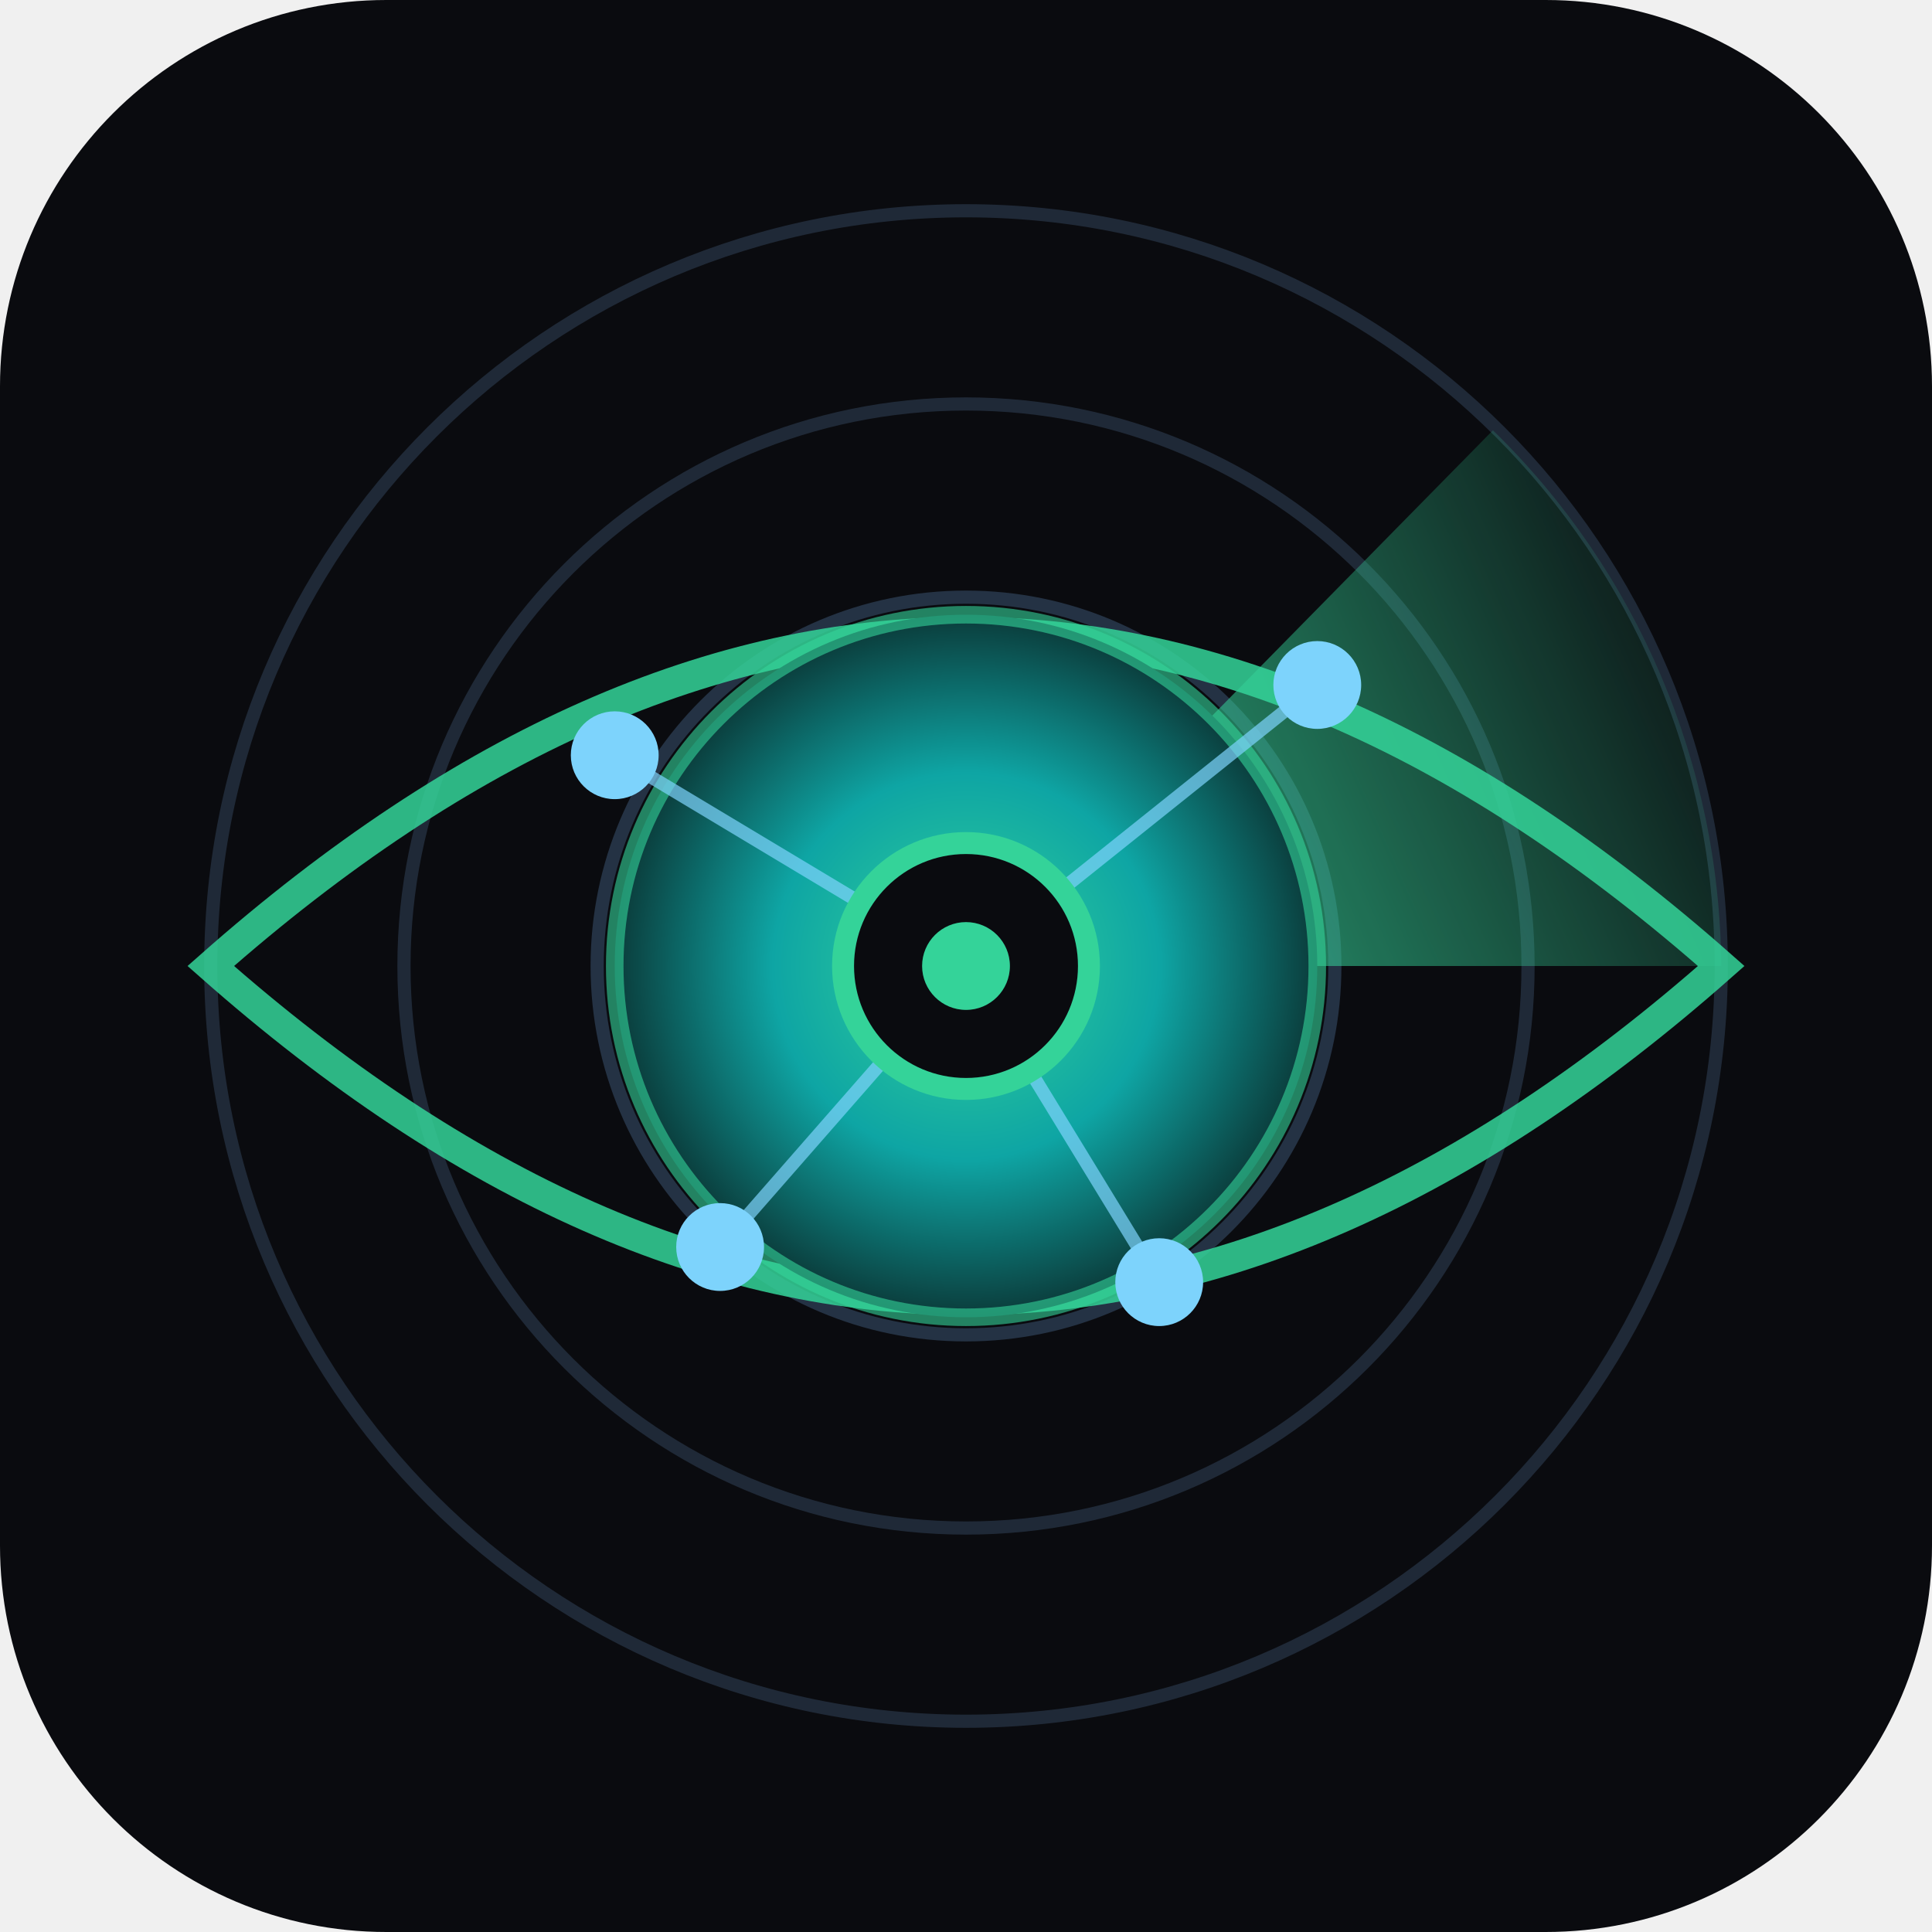
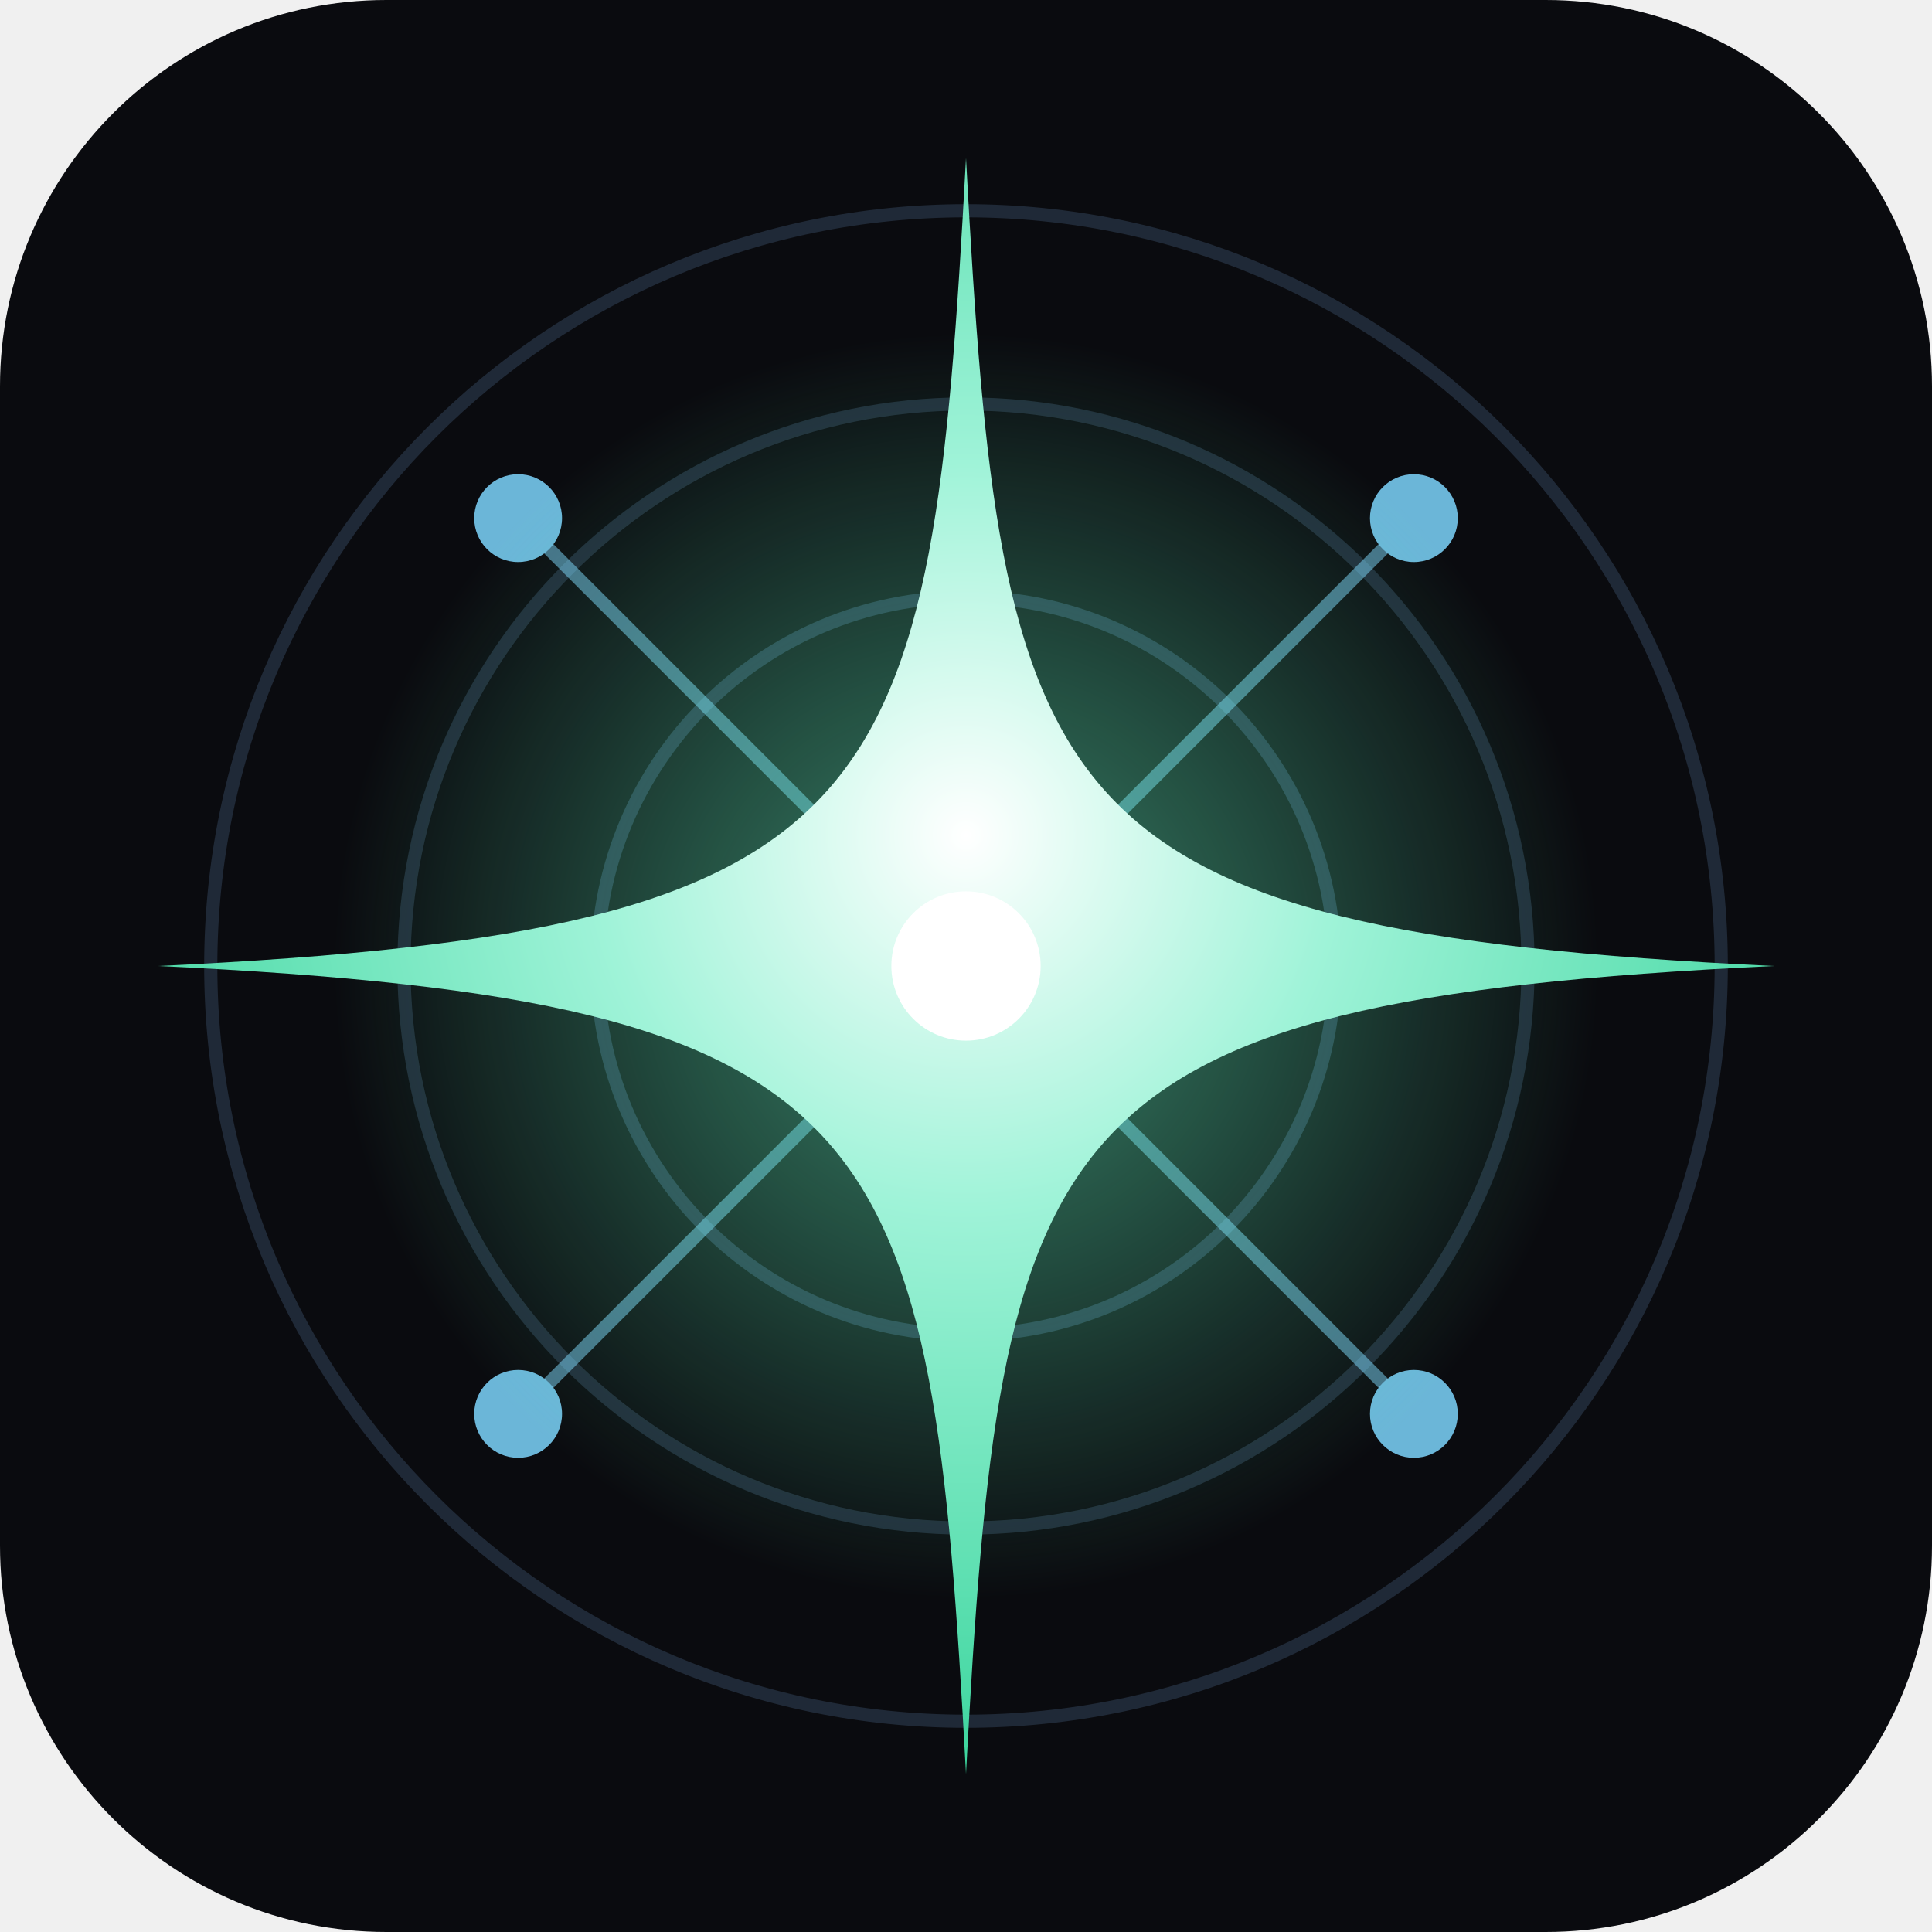
- <svg xmlns="http://www.w3.org/2000/svg" width="220" height="220" viewBox="0 0 220 220" fill="none" role="img" aria-label="Iris logo">
+ <svg xmlns="http://www.w3.org/2000/svg" width="220" height="220" viewBox="0 0 220 220" fill="none" role="img" aria-label="Polaris logo">
  <defs>
-     <radialGradient id="irisGrad" cx="50%" cy="50%" r="50%">
-       <stop offset="0%" stop-color="#34d399" />
-       <stop offset="55%" stop-color="#0ea5a4" />
-       <stop offset="100%" stop-color="#0b3b3a" />
+     <radialGradient id="starCore" cx="50%" cy="42%" r="60%">
+       <stop offset="0%" stop-color="#ffffff" />
+       <stop offset="38%" stop-color="#9ff3d8" />
+       <stop offset="100%" stop-color="#34d399" />
    </radialGradient>
-     <linearGradient id="sweep" x1="110" y1="110" x2="200" y2="70" gradientUnits="userSpaceOnUse">
-       <stop offset="0%" stop-color="#34d399" stop-opacity="0.9" />
-       <stop offset="100%" stop-color="#34d399" stop-opacity="0" />
-     </linearGradient>
+     <radialGradient id="halo" cx="50%" cy="50%" r="50%">
+       <stop offset="0%" stop-color="#5ff0b8" stop-opacity="0.55" />
+       <stop offset="100%" stop-color="#5ff0b8" stop-opacity="0" />
+     </radialGradient>
  </defs>
  <rect width="220" height="220" rx="44" fill="#0a0b0f" />
  <circle cx="110" cy="110" r="86" stroke="#1f2937" stroke-width="1.5" />
  <circle cx="110" cy="110" r="64" stroke="#1f2937" stroke-width="1.5" />
  <circle cx="110" cy="110" r="42" stroke="#243244" stroke-width="1.5" />
-   <path d="M110 110 L196 110 A86 86 0 0 0 170 49 Z" fill="url(#sweep)" />
-   <path d="M24 110 Q110 34 196 110 Q110 186 24 110 Z" stroke="#34d399" stroke-width="3.5" fill="none" opacity="0.85" />
-   <circle cx="110" cy="110" r="40" fill="url(#irisGrad)" />
-   <circle cx="110" cy="110" r="40" stroke="#34d399" stroke-width="2" opacity="0.6" />
-   <line x1="110" y1="110" x2="150" y2="78" stroke="#7dd3fc" stroke-width="1.5" opacity="0.7" />
-   <line x1="110" y1="110" x2="70" y2="86" stroke="#7dd3fc" stroke-width="1.5" opacity="0.7" />
-   <line x1="110" y1="110" x2="132" y2="146" stroke="#7dd3fc" stroke-width="1.5" opacity="0.7" />
-   <line x1="110" y1="110" x2="82" y2="142" stroke="#7dd3fc" stroke-width="1.5" opacity="0.7" />
-   <circle cx="150" cy="78" r="5" fill="#7dd3fc" />
-   <circle cx="70" cy="86" r="5" fill="#7dd3fc" />
-   <circle cx="132" cy="146" r="5" fill="#7dd3fc" />
-   <circle cx="82" cy="142" r="5" fill="#7dd3fc" />
-   <circle cx="110" cy="110" r="14" fill="#0a0b0f" stroke="#34d399" stroke-width="2.5" />
-   <circle cx="110" cy="110" r="5" fill="#34d399" />
+   <g opacity="0.85">
+     <line x1="110" y1="110" x2="161" y2="59" stroke="#7dd3fc" stroke-width="1.5" opacity="0.6" />
+     <line x1="110" y1="110" x2="59" y2="59" stroke="#7dd3fc" stroke-width="1.5" opacity="0.6" />
+     <line x1="110" y1="110" x2="161" y2="161" stroke="#7dd3fc" stroke-width="1.5" opacity="0.6" />
+     <line x1="110" y1="110" x2="59" y2="161" stroke="#7dd3fc" stroke-width="1.5" opacity="0.6" />
+     <circle cx="161" cy="59" r="5" fill="#7dd3fc" />
+     <circle cx="59" cy="59" r="5" fill="#7dd3fc" />
+     <circle cx="161" cy="161" r="5" fill="#7dd3fc" />
+     <circle cx="59" cy="161" r="5" fill="#7dd3fc" />
+   </g>
+   <circle cx="110" cy="110" r="72" fill="url(#halo)" />
+   <path d="M110 18            C114 92 118 106 202 110            C118 114 114 128 110 202            C106 128 102 114 18 110            C102 106 106 92 110 18 Z" fill="url(#starCore)" />
+   <circle cx="110" cy="110" r="8.5" fill="#ffffff" />
</svg>
